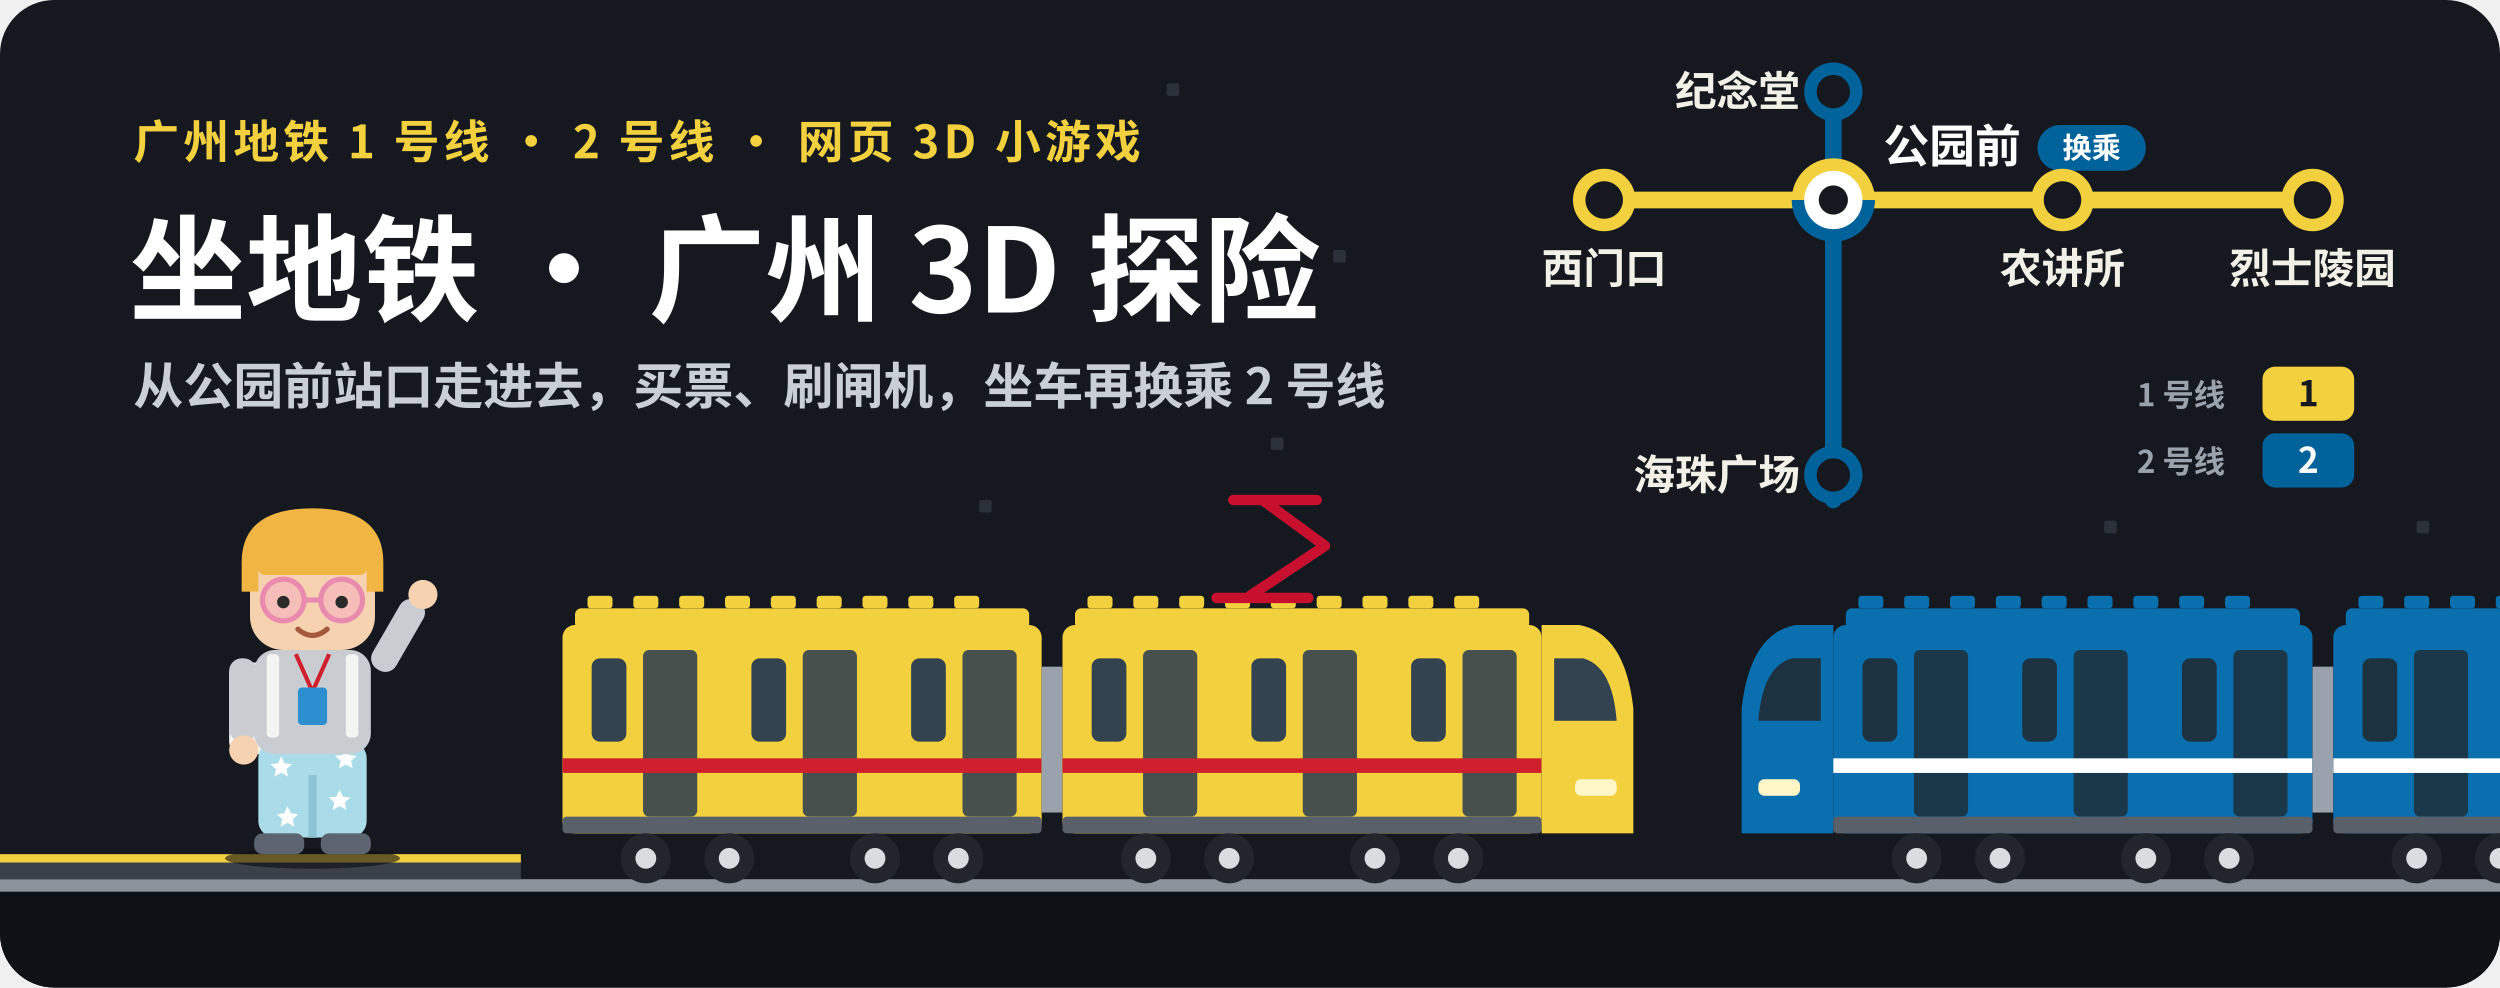
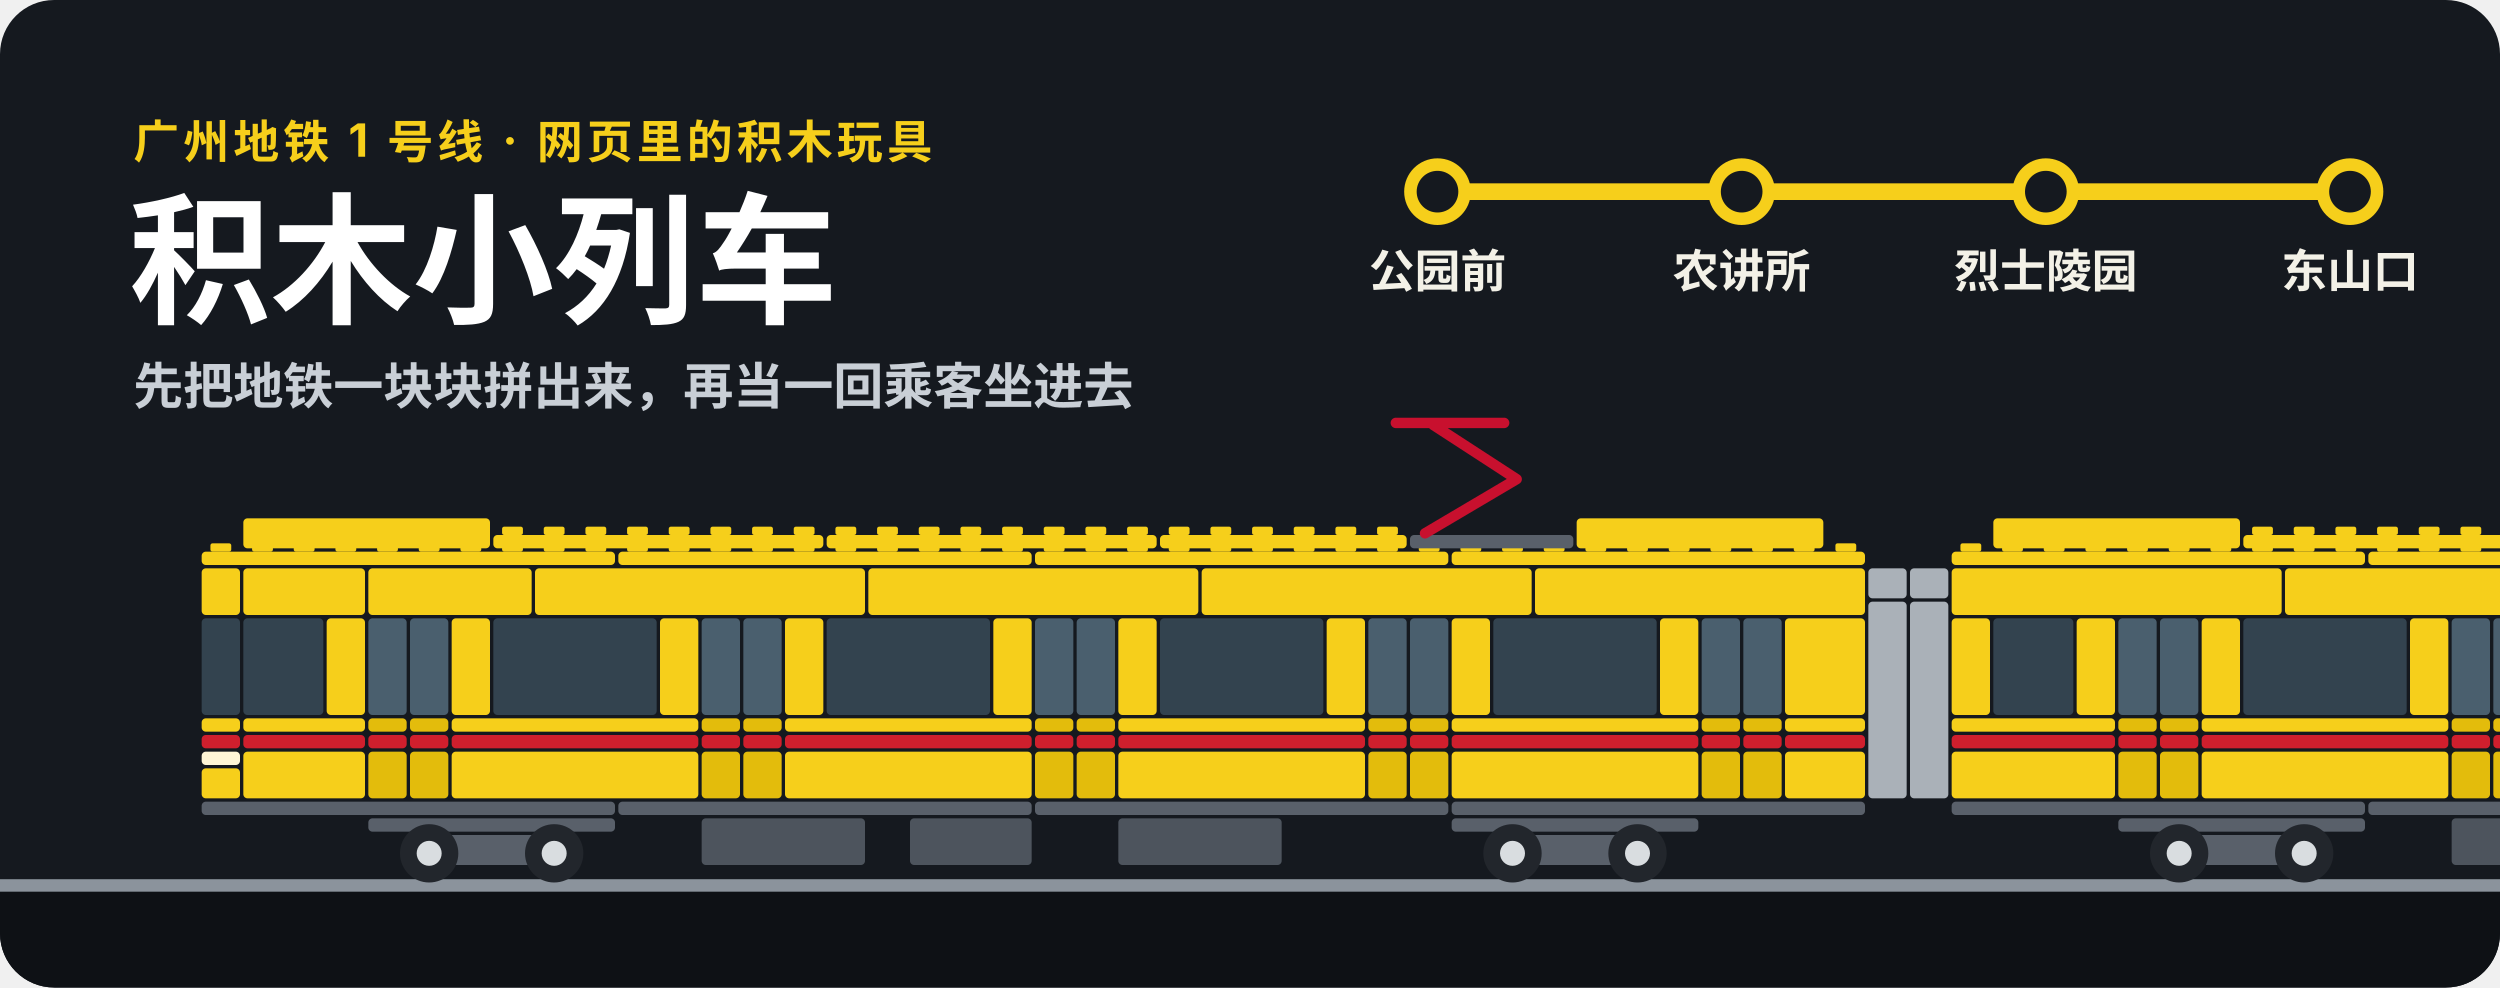
- <svg xmlns="http://www.w3.org/2000/svg" width="1200" height="474" viewBox="0 0 1200 474" role="img" aria-labelledby="title desc" font-family="-apple-system, BlinkMacSystemFont, 'Segoe UI', 'PingFang SC', 'Microsoft YaHei', 'Noto Sans CJK SC', 'Noto Serif CJK SC', sans-serif">
+ <svg xmlns="http://www.w3.org/2000/svg" width="1200" height="474" viewBox="0 0 1200 474" role="img" aria-labelledby="title desc" font-family="-apple-system, BlinkMacSystemFont, 'Segoe UI', 'PingFang SC', 'Microsoft YaHei', sans-serif">
  <defs>
    <clipPath id="frame">
      <rect width="1200" height="474" rx="26" />
    </clipPath>
  </defs>
  <g clip-path="url(#frame)">
    <rect width="1200" height="474" fill="#15191f" />
-     <rect x="560" y="40" width="6" height="6" rx="1" fill="#2a313b" />
-     <rect x="610" y="210" width="6" height="6" rx="1" fill="#2a313b" />
-     <rect x="1160" y="250" width="6" height="6" rx="1" fill="#2a313b" />
-     <rect x="640" y="120" width="6" height="6" rx="1" fill="#2a313b" />
-     <rect x="470" y="240" width="6" height="6" rx="1" fill="#2a313b" />
-     <rect x="1010" y="250" width="6" height="6" rx="1" fill="#2a313b" />
    <rect y="428" width="1200" height="46" fill="#0e1115" />
    <rect y="422" width="1200" height="6" fill="#8b939c" />
-     <rect x="0" y="410" width="250" height="12" fill="#3a414b" />
-     <rect x="0" y="410" width="250" height="4" fill="#F3D03E" />
-     <text x="64" y="76" font-size="22" font-weight="700" fill="#F3D03E" letter-spacing="2">广州地铁 1 号线 · 2 号线 · 网页 3D 小游戏</text>
-     <text x="62" y="150" font-size="56" font-weight="900" fill="#ffffff">坐地铁 · 广州 3D 探险</text>
-     <text x="64" y="194" font-size="24" font-weight="600" fill="#c9cfd6">从公园前站口走进去，买票、刷闸机，坐车再换乘 2 号线</text>
-     <path d="M770 96 H1110" stroke="#F3D03E" stroke-width="8" stroke-linecap="round" />
-     <path d="M880 40 V240" stroke="#00629B" stroke-width="8" stroke-linecap="round" />
-     <circle cx="770" cy="96" r="12" fill="#15191f" stroke="#F3D03E" stroke-width="6" />
-     <text x="770" y="136" text-anchor="middle" font-size="20" font-weight="700" fill="#f3f1e7">西门口</text>
-     <circle cx="880" cy="96" r="17" fill="#fff" />
-     <path d="M863 96 a17 17 0 0 1 34 0" fill="none" stroke="#F3D03E" stroke-width="6" />
-     <path d="M897 96 a17 17 0 0 1 -34 0" fill="none" stroke="#00629B" stroke-width="6" />
-     <circle cx="880" cy="96" r="7" fill="#15191f" />
-     <text x="904" y="78" font-size="22" font-weight="800" fill="#ffffff">公园前</text>
-     <rect x="978" y="60" width="52" height="22" rx="11" fill="#00629B" />
-     <text x="1004" y="76" text-anchor="middle" font-size="14" font-weight="700" fill="#fff">换乘</text>
-     <circle cx="990" cy="96" r="12" fill="#15191f" stroke="#F3D03E" stroke-width="6" />
-     <text x="990" y="136" text-anchor="middle" font-size="20" font-weight="700" fill="#f3f1e7">农讲所</text>
-     <circle cx="1110" cy="96" r="12" fill="#15191f" stroke="#F3D03E" stroke-width="6" />
-     <text x="1110" y="136" text-anchor="middle" font-size="20" font-weight="700" fill="#f3f1e7">烈士陵园</text>
-     <circle cx="880" cy="44" r="11" fill="#15191f" stroke="#00629B" stroke-width="6" />
-     <text x="864" y="51" text-anchor="end" font-size="20" font-weight="700" fill="#f3f1e7">纪念堂</text>
-     <circle cx="880" cy="228" r="11" fill="#15191f" stroke="#00629B" stroke-width="6" />
-     <text x="864" y="235" text-anchor="end" font-size="20" font-weight="700" fill="#f3f1e7">海珠广场</text>
-     <rect x="1086" y="176" width="44" height="26" rx="6" fill="#F3D03E" />
-     <text x="1108" y="195" text-anchor="middle" font-size="17" font-weight="900" fill="#15191f">1</text>
-     <rect x="1086" y="208" width="44" height="26" rx="6" fill="#00629B" />
-     <text x="1108" y="227" text-anchor="middle" font-size="17" font-weight="900" fill="#fff">2</text>
-     <text x="1068" y="195" text-anchor="end" font-size="15" font-weight="600" fill="#9aa3ad">1 号线</text>
-     <text x="1068" y="227" text-anchor="end" font-size="15" font-weight="600" fill="#9aa3ad">2 号线</text>
-     <rect x="276" y="292" width="218" height="10" rx="3" fill="#F3D03E" />
-     <rect x="282" y="286" width="12" height="6" rx="1.5" fill="#F3D03E" />
-     <rect x="304" y="286" width="12" height="6" rx="1.5" fill="#F3D03E" />
-     <rect x="326" y="286" width="12" height="6" rx="1.5" fill="#F3D03E" />
-     <rect x="348" y="286" width="12" height="6" rx="1.5" fill="#F3D03E" />
-     <rect x="370" y="286" width="12" height="6" rx="1.5" fill="#F3D03E" />
-     <rect x="392" y="286" width="12" height="6" rx="1.5" fill="#F3D03E" />
-     <rect x="414" y="286" width="12" height="6" rx="1.5" fill="#F3D03E" />
-     <rect x="436" y="286" width="12" height="6" rx="1.5" fill="#F3D03E" />
-     <rect x="458" y="286" width="12" height="6" rx="1.5" fill="#F3D03E" />
-     <rect x="270" y="300" width="230" height="100" rx="6" fill="#F3D03E" />
-     <rect x="284.0" y="316" width="16.667" height="40" rx="4" fill="#33434f" />
-     <rect x="308.667" y="312" width="26" height="80" rx="3" fill="#33434f" opacity="0.9" />
-     <rect x="360.667" y="316" width="16.667" height="40" rx="4" fill="#33434f" />
-     <rect x="385.333" y="312" width="26" height="80" rx="3" fill="#33434f" opacity="0.9" />
-     <rect x="437.333" y="316" width="16.667" height="40" rx="4" fill="#33434f" />
-     <rect x="462" y="312" width="26" height="80" rx="3" fill="#33434f" opacity="0.9" />
-     <rect x="270" y="364" width="230" height="7" fill="#D01F2D" />
-     <rect x="270" y="392" width="230" height="8" rx="2" fill="#59606a" />
-     <circle cx="310" cy="412" r="12" fill="#22262c" />
-     <circle cx="310" cy="412" r="5" fill="#d9dde0" />
-     <circle cx="350" cy="412" r="12" fill="#22262c" />
-     <circle cx="350" cy="412" r="5" fill="#d9dde0" />
-     <circle cx="420" cy="412" r="12" fill="#22262c" />
-     <circle cx="420" cy="412" r="5" fill="#d9dde0" />
-     <circle cx="460" cy="412" r="12" fill="#22262c" />
-     <circle cx="460" cy="412" r="5" fill="#d9dde0" />
-     <rect x="500" y="320" width="10" height="70" fill="#9aa3ad" />
-     <rect x="516" y="292" width="218" height="10" rx="3" fill="#F3D03E" />
-     <rect x="522" y="286" width="12" height="6" rx="1.5" fill="#F3D03E" />
-     <rect x="544" y="286" width="12" height="6" rx="1.5" fill="#F3D03E" />
-     <rect x="566" y="286" width="12" height="6" rx="1.5" fill="#F3D03E" />
-     <rect x="588" y="286" width="12" height="6" rx="1.5" fill="#F3D03E" />
-     <rect x="610" y="286" width="12" height="6" rx="1.5" fill="#F3D03E" />
-     <rect x="632" y="286" width="12" height="6" rx="1.5" fill="#F3D03E" />
-     <rect x="654" y="286" width="12" height="6" rx="1.5" fill="#F3D03E" />
-     <rect x="676" y="286" width="12" height="6" rx="1.5" fill="#F3D03E" />
-     <rect x="698" y="286" width="12" height="6" rx="1.5" fill="#F3D03E" />
-     <rect x="510" y="300" width="230" height="100" rx="6" fill="#F3D03E" />
-     <rect x="524.0" y="316" width="16.667" height="40" rx="4" fill="#33434f" />
-     <rect x="548.667" y="312" width="26" height="80" rx="3" fill="#33434f" opacity="0.9" />
-     <rect x="600.667" y="316" width="16.667" height="40" rx="4" fill="#33434f" />
-     <rect x="625.333" y="312" width="26" height="80" rx="3" fill="#33434f" opacity="0.9" />
-     <rect x="677.333" y="316" width="16.667" height="40" rx="4" fill="#33434f" />
-     <rect x="702.0" y="312" width="26" height="80" rx="3" fill="#33434f" opacity="0.9" />
-     <rect x="510" y="364" width="230" height="7" fill="#D01F2D" />
-     <rect x="510" y="392" width="230" height="8" rx="2" fill="#59606a" />
-     <circle cx="550" cy="412" r="12" fill="#22262c" />
-     <circle cx="550" cy="412" r="5" fill="#d9dde0" />
-     <circle cx="590" cy="412" r="12" fill="#22262c" />
-     <circle cx="590" cy="412" r="5" fill="#d9dde0" />
-     <circle cx="660" cy="412" r="12" fill="#22262c" />
-     <circle cx="660" cy="412" r="5" fill="#d9dde0" />
-     <circle cx="700" cy="412" r="12" fill="#22262c" />
-     <circle cx="700" cy="412" r="5" fill="#d9dde0" />
-     <path d="M740 300 h18 q22 4 26 40 v60 h-44 z" fill="#F3D03E" />
-     <path d="M746 316 h14 q14 4 16 30 h-30 z" fill="#33434f" />
-     <rect x="756" y="374" width="20" height="8" rx="3" fill="#fff6c8" />
-     <path d="M600 286 l36 -24 l-30 -22 M592 240 h40 M584 287 h44" stroke="#C8102E" stroke-width="5" fill="none" stroke-linecap="round" stroke-linejoin="round" />
-     <path d="M880 300 h-18 q-22 4 -26 40 v60 h44 z" fill="#0A6FAF" />
-     <path d="M874 316 h-14 q-14 4 -16 30 h30 z" fill="#1d3240" />
-     <rect x="844" y="374" width="20" height="8" rx="3" fill="#fff6c8" />
-     <rect x="886" y="292" width="218" height="10" rx="3" fill="#0A6FAF" />
-     <rect x="892" y="286" width="12" height="6" rx="1.5" fill="#0A6FAF" />
-     <rect x="914" y="286" width="12" height="6" rx="1.5" fill="#0A6FAF" />
-     <rect x="936" y="286" width="12" height="6" rx="1.5" fill="#0A6FAF" />
-     <rect x="958" y="286" width="12" height="6" rx="1.5" fill="#0A6FAF" />
-     <rect x="980" y="286" width="12" height="6" rx="1.5" fill="#0A6FAF" />
-     <rect x="1002" y="286" width="12" height="6" rx="1.5" fill="#0A6FAF" />
-     <rect x="1024" y="286" width="12" height="6" rx="1.5" fill="#0A6FAF" />
-     <rect x="1046" y="286" width="12" height="6" rx="1.5" fill="#0A6FAF" />
-     <rect x="1068" y="286" width="12" height="6" rx="1.5" fill="#0A6FAF" />
-     <rect x="880" y="300" width="230" height="100" rx="6" fill="#0A6FAF" />
-     <rect x="894.0" y="316" width="16.667" height="40" rx="4" fill="#1d3240" />
-     <rect x="918.667" y="312" width="26" height="80" rx="3" fill="#1d3240" opacity="0.9" />
-     <rect x="970.667" y="316" width="16.667" height="40" rx="4" fill="#1d3240" />
-     <rect x="995.333" y="312" width="26" height="80" rx="3" fill="#1d3240" opacity="0.9" />
-     <rect x="1047.333" y="316" width="16.667" height="40" rx="4" fill="#1d3240" />
-     <rect x="1072.0" y="312" width="26" height="80" rx="3" fill="#1d3240" opacity="0.9" />
-     <rect x="880" y="364" width="230" height="7" fill="#ffffff" />
-     <rect x="880" y="392" width="230" height="8" rx="2" fill="#59606a" />
-     <circle cx="920" cy="412" r="12" fill="#22262c" />
-     <circle cx="920" cy="412" r="5" fill="#d9dde0" />
-     <circle cx="960" cy="412" r="12" fill="#22262c" />
-     <circle cx="960" cy="412" r="5" fill="#d9dde0" />
-     <circle cx="1030" cy="412" r="12" fill="#22262c" />
-     <circle cx="1030" cy="412" r="5" fill="#d9dde0" />
-     <circle cx="1070" cy="412" r="12" fill="#22262c" />
-     <circle cx="1070" cy="412" r="5" fill="#d9dde0" />
-     <rect x="1110" y="320" width="10" height="70" fill="#9aa3ad" />
-     <rect x="1126" y="292" width="218" height="10" rx="3" fill="#0A6FAF" />
-     <rect x="1132" y="286" width="12" height="6" rx="1.5" fill="#0A6FAF" />
-     <rect x="1154" y="286" width="12" height="6" rx="1.5" fill="#0A6FAF" />
-     <rect x="1176" y="286" width="12" height="6" rx="1.5" fill="#0A6FAF" />
-     <rect x="1198" y="286" width="12" height="6" rx="1.5" fill="#0A6FAF" />
-     <rect x="1220" y="286" width="12" height="6" rx="1.5" fill="#0A6FAF" />
-     <rect x="1242" y="286" width="12" height="6" rx="1.5" fill="#0A6FAF" />
-     <rect x="1264" y="286" width="12" height="6" rx="1.5" fill="#0A6FAF" />
-     <rect x="1286" y="286" width="12" height="6" rx="1.5" fill="#0A6FAF" />
-     <rect x="1308" y="286" width="12" height="6" rx="1.5" fill="#0A6FAF" />
-     <rect x="1120" y="300" width="230" height="100" rx="6" fill="#0A6FAF" />
-     <rect x="1134.0" y="316" width="16.667" height="40" rx="4" fill="#1d3240" />
-     <rect x="1158.667" y="312" width="26" height="80" rx="3" fill="#1d3240" opacity="0.9" />
-     <rect x="1210.667" y="316" width="16.667" height="40" rx="4" fill="#1d3240" />
-     <rect x="1235.333" y="312" width="26" height="80" rx="3" fill="#1d3240" opacity="0.9" />
-     <rect x="1287.333" y="316" width="16.667" height="40" rx="4" fill="#1d3240" />
-     <rect x="1312.0" y="312" width="26" height="80" rx="3" fill="#1d3240" opacity="0.9" />
-     <rect x="1120" y="364" width="230" height="7" fill="#ffffff" />
-     <rect x="1120" y="392" width="230" height="8" rx="2" fill="#59606a" />
-     <circle cx="1160" cy="412" r="12" fill="#22262c" />
-     <circle cx="1160" cy="412" r="5" fill="#d9dde0" />
-     <circle cx="1200" cy="412" r="12" fill="#22262c" />
-     <circle cx="1200" cy="412" r="5" fill="#d9dde0" />
-     <circle cx="1270" cy="412" r="12" fill="#22262c" />
-     <circle cx="1270" cy="412" r="5" fill="#d9dde0" />
-     <circle cx="1310" cy="412" r="12" fill="#22262c" />
-     <circle cx="1310" cy="412" r="5" fill="#d9dde0" />
-     <ellipse cx="150" cy="412" rx="42" ry="5" fill="#0b0d10" opacity="0.6" />
-     <rect x="110" y="318" width="22" height="44" rx="6" fill="#f4f4f2" />
-     <rect x="124" y="356" width="52" height="46" rx="8" fill="#A9DCE8" />
-     <rect x="148" y="372" width="4" height="30" fill="#8cc6d6" />
-     <path d="M135 363 l1.6 3.4 3.6 .4 -2.7 2.4 .8 3.6 -3.3 -1.9 -3.3 1.9 .8 -3.6 -2.7 -2.4 3.6 -.4z" fill="#fff" />
-     <path d="M163 379 l1.6 3.4 3.6 .4 -2.7 2.4 .8 3.6 -3.3 -1.9 -3.3 1.9 .8 -3.6 -2.7 -2.4 3.6 -.4z" fill="#fff" />
-     <path d="M138 387 l1.6 3.4 3.6 .4 -2.7 2.4 .8 3.6 -3.3 -1.9 -3.3 1.9 .8 -3.6 -2.7 -2.4 3.6 -.4z" fill="#fff" />
-     <path d="M166 359 l1.6 3.4 3.6 .4 -2.7 2.4 .8 3.6 -3.3 -1.9 -3.3 1.9 .8 -3.6 -2.7 -2.4 3.6 -.4z" fill="#fff" />
-     <rect x="122" y="400" width="24" height="10" rx="4" fill="#5b6470" />
-     <rect x="154" y="400" width="24" height="10" rx="4" fill="#5b6470" />
-     <rect x="122" y="312" width="56" height="50" rx="10" fill="#C9CDD2" />
-     <rect x="128" y="314" width="6" height="40" rx="2" fill="#f4f4f2" />
-     <rect x="166" y="314" width="6" height="40" rx="2" fill="#f4f4f2" />
-     <path d="M142 314 L150 332 L158 314" stroke="#D01F2D" stroke-width="2" fill="none" />
-     <rect x="143" y="330" width="14" height="18" rx="2" fill="#2E8FD0" />
-     <rect x="110" y="316" width="13" height="40" rx="6" fill="#C9CDD2" />
-     <circle cx="117" cy="360" r="7" fill="#F6D2B0" />
-     <g transform="rotate(-150 183 320)">
-       <rect x="177" y="318" width="13" height="38" rx="6" fill="#C9CDD2" />
-       <circle cx="183" cy="360" r="7" fill="#F6D2B0" />
+     <g id="title-block">
+       <text x="64" y="76" font-size="22" font-weight="700" fill="#F6CF1B" letter-spacing="2">广州地铁 1 号线 · 网页里的积木玩具</text>
+       <text x="62" y="150" font-size="68" font-weight="900" fill="#ffffff">积木小列车</text>
+       <text x="64" y="194" font-size="24" font-weight="600" fill="#c9cfd6">先把地铁一块块拼出来，再当一回乘客坐进去</text>
    </g>
-     <rect x="120" y="250" width="60" height="62" rx="16" fill="#F6D2B0" />
-     <path d="M116 284 v-14 q0 -26 34 -26 q34 0 34 26 v14 h-8 v-10 h-52 v10 z" fill="#F1B544" />
-     <rect x="124" y="266" width="52" height="10" rx="3" fill="#F1B544" />
-     <circle cx="136" cy="288" r="10" fill="#F7A8C4" fill-opacity="0.45" stroke="#E98AAE" stroke-width="2.5" />
-     <circle cx="136" cy="289" r="3" fill="#2a2a2a" />
-     <circle cx="164" cy="288" r="10" fill="#F7A8C4" fill-opacity="0.45" stroke="#E98AAE" stroke-width="2.5" />
-     <circle cx="164" cy="289" r="3" fill="#2a2a2a" />
-     <path d="M146 288 h8" stroke="#E98AAE" stroke-width="2.5" />
-     <path d="M143 302 q7 6 14 0" stroke="#a5583a" stroke-width="2.5" fill="none" stroke-linecap="round" />
+     <g id="line-map">
+       <path d="M690 92 H1128" stroke="#F6CF1B" stroke-width="8" stroke-linecap="round" />
+       <circle cx="690" cy="92" r="13" fill="#15191f" stroke="#F6CF1B" stroke-width="6" />
+       <text x="690" y="138" text-anchor="middle" font-size="22" font-weight="700" fill="#f3f1e7">公园前</text>
+       <circle cx="836" cy="92" r="13" fill="#15191f" stroke="#F6CF1B" stroke-width="6" />
+       <text x="836" y="138" text-anchor="middle" font-size="22" font-weight="700" fill="#f3f1e7">农讲所</text>
+       <circle cx="982" cy="92" r="13" fill="#15191f" stroke="#F6CF1B" stroke-width="6" />
+       <text x="982" y="138" text-anchor="middle" font-size="22" font-weight="700" fill="#f3f1e7">烈士陵园</text>
+       <circle cx="1128" cy="92" r="13" fill="#15191f" stroke="#F6CF1B" stroke-width="6" />
+       <text x="1128" y="138" text-anchor="middle" font-size="22" font-weight="700" fill="#f3f1e7">东山口</text>
+     </g>
+     <g id="brick-train" transform="translate(0 54)">
+       <rect x="176.8" y="338.8" width="118.4" height="6.4" rx="2" fill="#59606a" />
+       <rect x="196.8" y="346.8" width="78.4" height="14.4" rx="2" fill="#59606a" />
+       <circle cx="206.0" cy="355.6" r="14" fill="#22262c" />
+       <circle cx="206.0" cy="355.6" r="6" fill="#d9dde0" />
+       <circle cx="266.0" cy="355.6" r="14" fill="#22262c" />
+       <circle cx="266.0" cy="355.6" r="6" fill="#d9dde0" />
+       <rect x="696.8" y="338.8" width="118.4" height="6.4" rx="2" fill="#59606a" />
+       <rect x="716.8" y="346.8" width="78.4" height="14.4" rx="2" fill="#59606a" />
+       <circle cx="726.0" cy="355.6" r="14" fill="#22262c" />
+       <circle cx="726.0" cy="355.6" r="6" fill="#d9dde0" />
+       <circle cx="786.0" cy="355.6" r="14" fill="#22262c" />
+       <circle cx="786.0" cy="355.6" r="6" fill="#d9dde0" />
+       <rect x="96.8" y="330.8" width="198.4" height="6.4" rx="2" fill="#59606a" />
+       <rect x="296.8" y="330.8" width="198.4" height="6.4" rx="2" fill="#59606a" />
+       <rect x="496.8" y="330.8" width="198.4" height="6.4" rx="2" fill="#59606a" />
+       <rect x="696.8" y="330.8" width="198.4" height="6.4" rx="2" fill="#59606a" />
+       <rect x="336.8" y="338.8" width="78.4" height="22.4" rx="2" fill="#4d545d" />
+       <rect x="436.8" y="338.8" width="58.4" height="22.4" rx="2" fill="#4d545d" />
+       <rect x="536.8" y="338.8" width="78.4" height="22.4" rx="2" fill="#4d545d" />
+       <rect x="116.8" y="306.8" width="58.4" height="22.4" rx="2" fill="#F6CF1B" />
+       <rect x="116.8" y="298.8" width="58.4" height="6.4" rx="2" fill="#D01F2D" />
+       <rect x="116.8" y="290.8" width="58.4" height="6.4" rx="2" fill="#F6CF1B" />
+       <rect x="116.8" y="242.8" width="38.4" height="46.4" rx="2" fill="#33434f" />
+       <rect x="156.8" y="242.8" width="18.4" height="46.4" rx="2" fill="#F6CF1B" />
+       <rect x="216.8" y="306.8" width="118.4" height="22.4" rx="2" fill="#F6CF1B" />
+       <rect x="216.8" y="298.8" width="118.4" height="6.4" rx="2" fill="#D01F2D" />
+       <rect x="216.8" y="290.8" width="118.4" height="6.4" rx="2" fill="#F6CF1B" />
+       <rect x="216.8" y="242.8" width="18.4" height="46.4" rx="2" fill="#F6CF1B" />
+       <rect x="236.8" y="242.8" width="78.4" height="46.4" rx="2" fill="#33434f" />
+       <rect x="316.8" y="242.8" width="18.4" height="46.4" rx="2" fill="#F6CF1B" />
+       <rect x="376.8" y="306.8" width="118.4" height="22.4" rx="2" fill="#F6CF1B" />
+       <rect x="376.8" y="298.8" width="118.4" height="6.4" rx="2" fill="#D01F2D" />
+       <rect x="376.8" y="290.8" width="118.4" height="6.4" rx="2" fill="#F6CF1B" />
+       <rect x="376.8" y="242.8" width="18.4" height="46.4" rx="2" fill="#F6CF1B" />
+       <rect x="396.8" y="242.8" width="78.4" height="46.4" rx="2" fill="#33434f" />
+       <rect x="476.8" y="242.8" width="18.4" height="46.4" rx="2" fill="#F6CF1B" />
+       <rect x="536.8" y="306.8" width="118.4" height="22.4" rx="2" fill="#F6CF1B" />
+       <rect x="536.8" y="298.8" width="118.4" height="6.4" rx="2" fill="#D01F2D" />
+       <rect x="536.8" y="290.8" width="118.4" height="6.4" rx="2" fill="#F6CF1B" />
+       <rect x="536.8" y="242.8" width="18.4" height="46.4" rx="2" fill="#F6CF1B" />
+       <rect x="556.8" y="242.8" width="78.4" height="46.4" rx="2" fill="#33434f" />
+       <rect x="636.8" y="242.8" width="18.4" height="46.4" rx="2" fill="#F6CF1B" />
+       <rect x="696.8" y="306.8" width="118.4" height="22.4" rx="2" fill="#F6CF1B" />
+       <rect x="696.8" y="298.8" width="118.4" height="6.4" rx="2" fill="#D01F2D" />
+       <rect x="696.8" y="290.8" width="118.4" height="6.4" rx="2" fill="#F6CF1B" />
+       <rect x="696.8" y="242.8" width="18.4" height="46.4" rx="2" fill="#F6CF1B" />
+       <rect x="716.8" y="242.8" width="78.4" height="46.4" rx="2" fill="#33434f" />
+       <rect x="796.8" y="242.8" width="18.4" height="46.4" rx="2" fill="#F6CF1B" />
+       <rect x="856.8" y="306.8" width="38.4" height="22.4" rx="2" fill="#F6CF1B" />
+       <rect x="856.8" y="298.8" width="38.4" height="6.4" rx="2" fill="#D01F2D" />
+       <rect x="856.8" y="290.8" width="38.4" height="6.4" rx="2" fill="#F6CF1B" />
+       <rect x="856.8" y="242.8" width="38.4" height="46.4" rx="2" fill="#F6CF1B" />
+       <rect x="176.8" y="306.8" width="18.4" height="22.4" rx="2" fill="#E3BC0C" />
+       <rect x="176.8" y="298.8" width="18.4" height="6.4" rx="2" fill="#D01F2D" />
+       <rect x="176.8" y="290.8" width="18.4" height="6.4" rx="2" fill="#E3BC0C" />
+       <rect x="176.8" y="242.8" width="18.4" height="46.4" rx="2" fill="#4a5f6e" />
+       <rect x="196.8" y="306.8" width="18.4" height="22.4" rx="2" fill="#E3BC0C" />
+       <rect x="196.8" y="298.8" width="18.4" height="6.4" rx="2" fill="#D01F2D" />
+       <rect x="196.8" y="290.8" width="18.4" height="6.4" rx="2" fill="#E3BC0C" />
+       <rect x="196.8" y="242.8" width="18.4" height="46.4" rx="2" fill="#4a5f6e" />
+       <rect x="336.8" y="306.8" width="18.4" height="22.4" rx="2" fill="#E3BC0C" />
+       <rect x="336.8" y="298.8" width="18.4" height="6.4" rx="2" fill="#D01F2D" />
+       <rect x="336.8" y="290.8" width="18.4" height="6.4" rx="2" fill="#E3BC0C" />
+       <rect x="336.8" y="242.8" width="18.4" height="46.4" rx="2" fill="#4a5f6e" />
+       <rect x="356.8" y="306.8" width="18.4" height="22.4" rx="2" fill="#E3BC0C" />
+       <rect x="356.8" y="298.8" width="18.4" height="6.4" rx="2" fill="#D01F2D" />
+       <rect x="356.8" y="290.8" width="18.4" height="6.4" rx="2" fill="#E3BC0C" />
+       <rect x="356.8" y="242.8" width="18.4" height="46.4" rx="2" fill="#4a5f6e" />
+       <rect x="496.8" y="306.8" width="18.4" height="22.4" rx="2" fill="#E3BC0C" />
+       <rect x="496.8" y="298.8" width="18.4" height="6.4" rx="2" fill="#D01F2D" />
+       <rect x="496.8" y="290.8" width="18.4" height="6.4" rx="2" fill="#E3BC0C" />
+       <rect x="496.8" y="242.8" width="18.4" height="46.4" rx="2" fill="#4a5f6e" />
+       <rect x="516.8" y="306.8" width="18.4" height="22.4" rx="2" fill="#E3BC0C" />
+       <rect x="516.8" y="298.8" width="18.4" height="6.4" rx="2" fill="#D01F2D" />
+       <rect x="516.8" y="290.8" width="18.4" height="6.4" rx="2" fill="#E3BC0C" />
+       <rect x="516.8" y="242.8" width="18.4" height="46.4" rx="2" fill="#4a5f6e" />
+       <rect x="656.8" y="306.8" width="18.4" height="22.4" rx="2" fill="#E3BC0C" />
+       <rect x="656.8" y="298.8" width="18.4" height="6.4" rx="2" fill="#D01F2D" />
+       <rect x="656.8" y="290.8" width="18.4" height="6.4" rx="2" fill="#E3BC0C" />
+       <rect x="656.8" y="242.8" width="18.4" height="46.4" rx="2" fill="#4a5f6e" />
+       <rect x="676.8" y="306.8" width="18.4" height="22.4" rx="2" fill="#E3BC0C" />
+       <rect x="676.8" y="298.8" width="18.4" height="6.4" rx="2" fill="#D01F2D" />
+       <rect x="676.8" y="290.8" width="18.4" height="6.4" rx="2" fill="#E3BC0C" />
+       <rect x="676.8" y="242.8" width="18.4" height="46.4" rx="2" fill="#4a5f6e" />
+       <rect x="816.8" y="306.8" width="18.4" height="22.4" rx="2" fill="#E3BC0C" />
+       <rect x="816.8" y="298.8" width="18.4" height="6.4" rx="2" fill="#D01F2D" />
+       <rect x="816.8" y="290.8" width="18.4" height="6.4" rx="2" fill="#E3BC0C" />
+       <rect x="816.8" y="242.8" width="18.4" height="46.4" rx="2" fill="#4a5f6e" />
+       <rect x="836.8" y="306.8" width="18.4" height="22.4" rx="2" fill="#E3BC0C" />
+       <rect x="836.8" y="298.8" width="18.4" height="6.4" rx="2" fill="#D01F2D" />
+       <rect x="836.8" y="290.8" width="18.4" height="6.4" rx="2" fill="#E3BC0C" />
+       <rect x="836.8" y="242.8" width="18.4" height="46.4" rx="2" fill="#4a5f6e" />
+       <rect x="96.8" y="314.8" width="18.4" height="14.4" rx="2" fill="#F6CF1B" />
+       <rect x="96.8" y="306.8" width="18.4" height="6.4" rx="2" fill="#FFF6D6" />
+       <rect x="96.8" y="298.8" width="18.4" height="6.4" rx="2" fill="#D01F2D" />
+       <rect x="96.8" y="290.8" width="18.4" height="6.4" rx="2" fill="#F6CF1B" />
+       <rect x="96.8" y="242.8" width="18.4" height="46.4" rx="2" fill="#33434f" />
+       <rect x="96.8" y="218.8" width="18.4" height="22.4" rx="2" fill="#F6CF1B" />
+       <rect x="116.8" y="218.8" width="58.4" height="22.4" rx="2" fill="#F6CF1B" />
+       <rect x="176.8" y="218.8" width="78.4" height="22.4" rx="2" fill="#F6CF1B" />
+       <rect x="256.8" y="218.8" width="158.4" height="22.4" rx="2" fill="#F6CF1B" />
+       <rect x="416.8" y="218.8" width="158.4" height="22.4" rx="2" fill="#F6CF1B" />
+       <rect x="576.8" y="218.8" width="158.4" height="22.4" rx="2" fill="#F6CF1B" />
+       <rect x="736.8" y="218.8" width="158.4" height="22.4" rx="2" fill="#F6CF1B" />
+       <rect x="896.8" y="234.8" width="18.4" height="94.4" rx="2" fill="#aab1b8" />
+       <rect x="896.8" y="218.8" width="18.4" height="14.4" rx="2" fill="#aab1b8" />
+       <rect x="96.8" y="210.8" width="198.4" height="6.4" rx="2" fill="#F6CF1B" />
+       <rect x="101.0" y="206.8" width="10.0" height="4.0" rx="1" fill="#F6CF1B" />
+       <rect x="121.0" y="206.8" width="10.0" height="4.0" rx="1" fill="#F6CF1B" />
+       <rect x="141.0" y="206.8" width="10.0" height="4.0" rx="1" fill="#F6CF1B" />
+       <rect x="161.0" y="206.8" width="10.0" height="4.0" rx="1" fill="#F6CF1B" />
+       <rect x="181.0" y="206.8" width="10.0" height="4.0" rx="1" fill="#F6CF1B" />
+       <rect x="201.0" y="206.8" width="10.0" height="4.0" rx="1" fill="#F6CF1B" />
+       <rect x="221.0" y="206.8" width="10.0" height="4.0" rx="1" fill="#F6CF1B" />
+       <rect x="241.0" y="206.8" width="10.0" height="4.0" rx="1" fill="#F6CF1B" />
+       <rect x="261.0" y="206.8" width="10.0" height="4.0" rx="1" fill="#F6CF1B" />
+       <rect x="281.0" y="206.8" width="10.0" height="4.0" rx="1" fill="#F6CF1B" />
+       <rect x="296.8" y="210.8" width="198.4" height="6.4" rx="2" fill="#F6CF1B" />
+       <rect x="301.0" y="206.8" width="10.0" height="4.0" rx="1" fill="#F6CF1B" />
+       <rect x="321.0" y="206.8" width="10.0" height="4.0" rx="1" fill="#F6CF1B" />
+       <rect x="341.0" y="206.8" width="10.0" height="4.0" rx="1" fill="#F6CF1B" />
+       <rect x="361.0" y="206.8" width="10.0" height="4.0" rx="1" fill="#F6CF1B" />
+       <rect x="381.0" y="206.8" width="10.0" height="4.0" rx="1" fill="#F6CF1B" />
+       <rect x="401.0" y="206.8" width="10.0" height="4.0" rx="1" fill="#F6CF1B" />
+       <rect x="421.0" y="206.8" width="10.0" height="4.0" rx="1" fill="#F6CF1B" />
+       <rect x="441.0" y="206.8" width="10.0" height="4.0" rx="1" fill="#F6CF1B" />
+       <rect x="461.0" y="206.8" width="10.0" height="4.0" rx="1" fill="#F6CF1B" />
+       <rect x="481.0" y="206.8" width="10.0" height="4.0" rx="1" fill="#F6CF1B" />
+       <rect x="496.8" y="210.8" width="198.4" height="6.4" rx="2" fill="#F6CF1B" />
+       <rect x="501.0" y="206.8" width="10.0" height="4.0" rx="1" fill="#F6CF1B" />
+       <rect x="521.0" y="206.8" width="10.0" height="4.0" rx="1" fill="#F6CF1B" />
+       <rect x="541.0" y="206.8" width="10.0" height="4.0" rx="1" fill="#F6CF1B" />
+       <rect x="561.0" y="206.8" width="10.0" height="4.0" rx="1" fill="#F6CF1B" />
+       <rect x="581.0" y="206.8" width="10.0" height="4.0" rx="1" fill="#F6CF1B" />
+       <rect x="601.0" y="206.8" width="10.0" height="4.0" rx="1" fill="#F6CF1B" />
+       <rect x="621.0" y="206.8" width="10.0" height="4.0" rx="1" fill="#F6CF1B" />
+       <rect x="641.0" y="206.8" width="10.0" height="4.0" rx="1" fill="#F6CF1B" />
+       <rect x="661.0" y="206.8" width="10.0" height="4.0" rx="1" fill="#F6CF1B" />
+       <rect x="681.0" y="206.8" width="10.0" height="4.0" rx="1" fill="#F6CF1B" />
+       <rect x="696.8" y="210.8" width="198.4" height="6.4" rx="2" fill="#F6CF1B" />
+       <rect x="701.0" y="206.8" width="10.0" height="4.0" rx="1" fill="#F6CF1B" />
+       <rect x="721.0" y="206.8" width="10.0" height="4.0" rx="1" fill="#F6CF1B" />
+       <rect x="741.0" y="206.8" width="10.0" height="4.0" rx="1" fill="#F6CF1B" />
+       <rect x="761.0" y="206.8" width="10.0" height="4.0" rx="1" fill="#F6CF1B" />
+       <rect x="781.0" y="206.8" width="10.0" height="4.0" rx="1" fill="#F6CF1B" />
+       <rect x="801.0" y="206.8" width="10.0" height="4.0" rx="1" fill="#F6CF1B" />
+       <rect x="821.0" y="206.8" width="10.0" height="4.0" rx="1" fill="#F6CF1B" />
+       <rect x="841.0" y="206.8" width="10.0" height="4.0" rx="1" fill="#F6CF1B" />
+       <rect x="861.0" y="206.8" width="10.0" height="4.0" rx="1" fill="#F6CF1B" />
+       <rect x="881.0" y="206.8" width="10.0" height="4.0" rx="1" fill="#F6CF1B" />
+       <rect x="236.8" y="202.8" width="158.4" height="6.4" rx="2" fill="#F6CF1B" />
+       <rect x="241.0" y="198.8" width="10.0" height="4.0" rx="1" fill="#F6CF1B" />
+       <rect x="261.0" y="198.8" width="10.0" height="4.0" rx="1" fill="#F6CF1B" />
+       <rect x="281.0" y="198.8" width="10.0" height="4.0" rx="1" fill="#F6CF1B" />
+       <rect x="301.0" y="198.8" width="10.0" height="4.0" rx="1" fill="#F6CF1B" />
+       <rect x="321.0" y="198.8" width="10.0" height="4.0" rx="1" fill="#F6CF1B" />
+       <rect x="341.0" y="198.8" width="10.0" height="4.0" rx="1" fill="#F6CF1B" />
+       <rect x="361.0" y="198.8" width="10.0" height="4.0" rx="1" fill="#F6CF1B" />
+       <rect x="381.0" y="198.8" width="10.0" height="4.0" rx="1" fill="#F6CF1B" />
+       <rect x="396.8" y="202.8" width="158.4" height="6.4" rx="2" fill="#F6CF1B" />
+       <rect x="401.0" y="198.8" width="10.0" height="4.0" rx="1" fill="#F6CF1B" />
+       <rect x="421.0" y="198.8" width="10.0" height="4.0" rx="1" fill="#F6CF1B" />
+       <rect x="441.0" y="198.8" width="10.0" height="4.0" rx="1" fill="#F6CF1B" />
+       <rect x="461.0" y="198.8" width="10.0" height="4.0" rx="1" fill="#F6CF1B" />
+       <rect x="481.0" y="198.8" width="10.0" height="4.0" rx="1" fill="#F6CF1B" />
+       <rect x="501.0" y="198.8" width="10.0" height="4.0" rx="1" fill="#F6CF1B" />
+       <rect x="521.0" y="198.8" width="10.0" height="4.0" rx="1" fill="#F6CF1B" />
+       <rect x="541.0" y="198.8" width="10.0" height="4.0" rx="1" fill="#F6CF1B" />
+       <rect x="556.8" y="202.8" width="118.4" height="6.4" rx="2" fill="#F6CF1B" />
+       <rect x="561.0" y="198.8" width="10.0" height="4.0" rx="1" fill="#F6CF1B" />
+       <rect x="581.0" y="198.8" width="10.0" height="4.0" rx="1" fill="#F6CF1B" />
+       <rect x="601.0" y="198.8" width="10.0" height="4.0" rx="1" fill="#F6CF1B" />
+       <rect x="621.0" y="198.8" width="10.0" height="4.0" rx="1" fill="#F6CF1B" />
+       <rect x="641.0" y="198.8" width="10.0" height="4.0" rx="1" fill="#F6CF1B" />
+       <rect x="661.0" y="198.8" width="10.0" height="4.0" rx="1" fill="#F6CF1B" />
+       <rect x="676.8" y="202.8" width="78.4" height="6.4" rx="2" fill="#59606a" />
+       <rect x="116.8" y="194.8" width="118.4" height="14.4" rx="2" fill="#F6CF1B" />
+       <rect x="756.8" y="194.8" width="118.4" height="14.4" rx="2" fill="#F6CF1B" />
+       <path d="M684 202 l44 -26 l-40 -26 M670 149 h52" stroke="#C8102E" stroke-width="5" fill="none" stroke-linecap="round" stroke-linejoin="round" />
+       <rect x="1016.8" y="338.8" width="118.4" height="6.4" rx="2" fill="#59606a" />
+       <rect x="1036.8" y="346.8" width="78.4" height="14.4" rx="2" fill="#59606a" />
+       <circle cx="1046.0" cy="355.6" r="14" fill="#22262c" />
+       <circle cx="1046.0" cy="355.6" r="6" fill="#d9dde0" />
+       <circle cx="1106.0" cy="355.6" r="14" fill="#22262c" />
+       <circle cx="1106.0" cy="355.6" r="6" fill="#d9dde0" />
+       <rect x="1536.8" y="338.8" width="118.4" height="6.4" rx="2" fill="#59606a" />
+       <rect x="1556.8" y="346.8" width="78.4" height="14.4" rx="2" fill="#59606a" />
+       <circle cx="1566.0" cy="355.6" r="14" fill="#22262c" />
+       <circle cx="1566.0" cy="355.6" r="6" fill="#d9dde0" />
+       <circle cx="1626.0" cy="355.6" r="14" fill="#22262c" />
+       <circle cx="1626.0" cy="355.6" r="6" fill="#d9dde0" />
+       <rect x="936.8" y="330.8" width="198.4" height="6.4" rx="2" fill="#59606a" />
+       <rect x="1136.8" y="330.8" width="198.4" height="6.4" rx="2" fill="#59606a" />
+       <rect x="1336.8" y="330.8" width="198.4" height="6.4" rx="2" fill="#59606a" />
+       <rect x="1536.8" y="330.8" width="198.4" height="6.4" rx="2" fill="#59606a" />
+       <rect x="1176.8" y="338.8" width="78.4" height="22.4" rx="2" fill="#4d545d" />
+       <rect x="1276.8" y="338.8" width="58.4" height="22.4" rx="2" fill="#4d545d" />
+       <rect x="1376.8" y="338.8" width="78.4" height="22.4" rx="2" fill="#4d545d" />
+       <rect x="936.8" y="306.8" width="78.4" height="22.4" rx="2" fill="#F6CF1B" />
+       <rect x="936.8" y="298.8" width="78.4" height="6.4" rx="2" fill="#D01F2D" />
+       <rect x="936.8" y="290.8" width="78.4" height="6.4" rx="2" fill="#F6CF1B" />
+       <rect x="936.8" y="242.8" width="18.4" height="46.4" rx="2" fill="#F6CF1B" />
+       <rect x="956.8" y="242.8" width="38.4" height="46.4" rx="2" fill="#33434f" />
+       <rect x="996.8" y="242.8" width="18.4" height="46.4" rx="2" fill="#F6CF1B" />
+       <rect x="1056.8" y="306.8" width="118.4" height="22.4" rx="2" fill="#F6CF1B" />
+       <rect x="1056.8" y="298.8" width="118.4" height="6.4" rx="2" fill="#D01F2D" />
+       <rect x="1056.8" y="290.8" width="118.4" height="6.4" rx="2" fill="#F6CF1B" />
+       <rect x="1056.8" y="242.8" width="18.4" height="46.4" rx="2" fill="#F6CF1B" />
+       <rect x="1076.8" y="242.8" width="78.4" height="46.4" rx="2" fill="#33434f" />
+       <rect x="1156.8" y="242.8" width="18.4" height="46.4" rx="2" fill="#F6CF1B" />
+       <rect x="1216.8" y="306.8" width="118.4" height="22.4" rx="2" fill="#F6CF1B" />
+       <rect x="1216.8" y="298.8" width="118.4" height="6.4" rx="2" fill="#D01F2D" />
+       <rect x="1216.8" y="290.8" width="118.4" height="6.4" rx="2" fill="#F6CF1B" />
+       <rect x="1216.8" y="242.8" width="18.4" height="46.4" rx="2" fill="#F6CF1B" />
+       <rect x="1236.8" y="242.8" width="78.4" height="46.4" rx="2" fill="#33434f" />
+       <rect x="1316.8" y="242.8" width="18.4" height="46.4" rx="2" fill="#F6CF1B" />
+       <rect x="1376.8" y="306.8" width="118.4" height="22.4" rx="2" fill="#F6CF1B" />
+       <rect x="1376.8" y="298.8" width="118.4" height="6.4" rx="2" fill="#D01F2D" />
+       <rect x="1376.8" y="290.8" width="118.4" height="6.4" rx="2" fill="#F6CF1B" />
+       <rect x="1376.8" y="242.8" width="18.4" height="46.4" rx="2" fill="#F6CF1B" />
+       <rect x="1396.8" y="242.8" width="78.4" height="46.4" rx="2" fill="#33434f" />
+       <rect x="1476.8" y="242.8" width="18.4" height="46.4" rx="2" fill="#F6CF1B" />
+       <rect x="1536.8" y="306.8" width="118.4" height="22.4" rx="2" fill="#F6CF1B" />
+       <rect x="1536.8" y="298.8" width="118.4" height="6.4" rx="2" fill="#D01F2D" />
+       <rect x="1536.8" y="290.8" width="118.4" height="6.4" rx="2" fill="#F6CF1B" />
+       <rect x="1536.8" y="242.8" width="18.4" height="46.4" rx="2" fill="#F6CF1B" />
+       <rect x="1556.8" y="242.8" width="78.4" height="46.4" rx="2" fill="#33434f" />
+       <rect x="1636.8" y="242.8" width="18.4" height="46.4" rx="2" fill="#F6CF1B" />
+       <rect x="1696.8" y="306.8" width="38.4" height="22.4" rx="2" fill="#F6CF1B" />
+       <rect x="1696.8" y="298.8" width="38.4" height="6.4" rx="2" fill="#D01F2D" />
+       <rect x="1696.8" y="290.8" width="38.4" height="6.4" rx="2" fill="#F6CF1B" />
+       <rect x="1696.8" y="242.8" width="38.4" height="46.4" rx="2" fill="#F6CF1B" />
+       <rect x="1016.8" y="306.8" width="18.4" height="22.4" rx="2" fill="#E3BC0C" />
+       <rect x="1016.8" y="298.8" width="18.4" height="6.4" rx="2" fill="#D01F2D" />
+       <rect x="1016.8" y="290.8" width="18.4" height="6.4" rx="2" fill="#E3BC0C" />
+       <rect x="1016.8" y="242.8" width="18.4" height="46.4" rx="2" fill="#4a5f6e" />
+       <rect x="1036.8" y="306.8" width="18.4" height="22.4" rx="2" fill="#E3BC0C" />
+       <rect x="1036.8" y="298.8" width="18.4" height="6.4" rx="2" fill="#D01F2D" />
+       <rect x="1036.8" y="290.8" width="18.4" height="6.4" rx="2" fill="#E3BC0C" />
+       <rect x="1036.8" y="242.8" width="18.4" height="46.4" rx="2" fill="#4a5f6e" />
+       <rect x="1176.8" y="306.8" width="18.4" height="22.4" rx="2" fill="#E3BC0C" />
+       <rect x="1176.8" y="298.8" width="18.4" height="6.4" rx="2" fill="#D01F2D" />
+       <rect x="1176.8" y="290.8" width="18.4" height="6.4" rx="2" fill="#E3BC0C" />
+       <rect x="1176.8" y="242.8" width="18.4" height="46.4" rx="2" fill="#4a5f6e" />
+       <rect x="1196.8" y="306.8" width="18.4" height="22.4" rx="2" fill="#E3BC0C" />
+       <rect x="1196.8" y="298.8" width="18.4" height="6.4" rx="2" fill="#D01F2D" />
+       <rect x="1196.8" y="290.8" width="18.4" height="6.4" rx="2" fill="#E3BC0C" />
+       <rect x="1196.8" y="242.8" width="18.4" height="46.4" rx="2" fill="#4a5f6e" />
+       <rect x="1336.8" y="306.8" width="18.4" height="22.4" rx="2" fill="#E3BC0C" />
+       <rect x="1336.8" y="298.8" width="18.4" height="6.4" rx="2" fill="#D01F2D" />
+       <rect x="1336.8" y="290.8" width="18.4" height="6.4" rx="2" fill="#E3BC0C" />
+       <rect x="1336.8" y="242.8" width="18.4" height="46.4" rx="2" fill="#4a5f6e" />
+       <rect x="1356.8" y="306.8" width="18.4" height="22.4" rx="2" fill="#E3BC0C" />
+       <rect x="1356.8" y="298.8" width="18.4" height="6.4" rx="2" fill="#D01F2D" />
+       <rect x="1356.8" y="290.8" width="18.4" height="6.4" rx="2" fill="#E3BC0C" />
+       <rect x="1356.8" y="242.8" width="18.4" height="46.4" rx="2" fill="#4a5f6e" />
+       <rect x="1496.8" y="306.8" width="18.4" height="22.4" rx="2" fill="#E3BC0C" />
+       <rect x="1496.8" y="298.8" width="18.4" height="6.4" rx="2" fill="#D01F2D" />
+       <rect x="1496.8" y="290.8" width="18.4" height="6.4" rx="2" fill="#E3BC0C" />
+       <rect x="1496.8" y="242.8" width="18.4" height="46.4" rx="2" fill="#4a5f6e" />
+       <rect x="1516.8" y="306.8" width="18.4" height="22.4" rx="2" fill="#E3BC0C" />
+       <rect x="1516.8" y="298.8" width="18.4" height="6.4" rx="2" fill="#D01F2D" />
+       <rect x="1516.8" y="290.8" width="18.4" height="6.4" rx="2" fill="#E3BC0C" />
+       <rect x="1516.8" y="242.8" width="18.4" height="46.4" rx="2" fill="#4a5f6e" />
+       <rect x="1656.8" y="306.8" width="18.4" height="22.4" rx="2" fill="#E3BC0C" />
+       <rect x="1656.8" y="298.8" width="18.4" height="6.4" rx="2" fill="#D01F2D" />
+       <rect x="1656.8" y="290.8" width="18.4" height="6.4" rx="2" fill="#E3BC0C" />
+       <rect x="1656.8" y="242.8" width="18.4" height="46.4" rx="2" fill="#4a5f6e" />
+       <rect x="1676.8" y="306.8" width="18.4" height="22.4" rx="2" fill="#E3BC0C" />
+       <rect x="1676.8" y="298.8" width="18.4" height="6.4" rx="2" fill="#D01F2D" />
+       <rect x="1676.8" y="290.8" width="18.4" height="6.4" rx="2" fill="#E3BC0C" />
+       <rect x="1676.8" y="242.8" width="18.4" height="46.4" rx="2" fill="#4a5f6e" />
+       <rect x="936.8" y="218.8" width="158.4" height="22.4" rx="2" fill="#F6CF1B" />
+       <rect x="916.8" y="234.8" width="18.4" height="94.4" rx="2" fill="#aab1b8" />
+       <rect x="916.8" y="218.8" width="18.4" height="14.4" rx="2" fill="#aab1b8" />
+       <rect x="1096.8" y="218.8" width="158.4" height="22.4" rx="2" fill="#F6CF1B" />
+       <rect x="1256.8" y="218.8" width="158.4" height="22.4" rx="2" fill="#F6CF1B" />
+       <rect x="1416.8" y="218.8" width="158.4" height="22.4" rx="2" fill="#F6CF1B" />
+       <rect x="1576.8" y="218.8" width="158.4" height="22.4" rx="2" fill="#F6CF1B" />
+       <rect x="1736.8" y="234.8" width="18.4" height="94.4" rx="2" fill="#aab1b8" />
+       <rect x="1736.8" y="218.8" width="18.4" height="14.4" rx="2" fill="#aab1b8" />
+       <rect x="936.8" y="210.8" width="198.4" height="6.4" rx="2" fill="#F6CF1B" />
+       <rect x="941.0" y="206.8" width="10.0" height="4.0" rx="1" fill="#F6CF1B" />
+       <rect x="961.0" y="206.8" width="10.0" height="4.0" rx="1" fill="#F6CF1B" />
+       <rect x="981.0" y="206.8" width="10.0" height="4.0" rx="1" fill="#F6CF1B" />
+       <rect x="1001.0" y="206.8" width="10.0" height="4.0" rx="1" fill="#F6CF1B" />
+       <rect x="1021.0" y="206.8" width="10.0" height="4.0" rx="1" fill="#F6CF1B" />
+       <rect x="1041.0" y="206.8" width="10.0" height="4.0" rx="1" fill="#F6CF1B" />
+       <rect x="1061.0" y="206.8" width="10.0" height="4.0" rx="1" fill="#F6CF1B" />
+       <rect x="1081.0" y="206.8" width="10.0" height="4.0" rx="1" fill="#F6CF1B" />
+       <rect x="1101.0" y="206.8" width="10.0" height="4.0" rx="1" fill="#F6CF1B" />
+       <rect x="1121.0" y="206.8" width="10.0" height="4.0" rx="1" fill="#F6CF1B" />
+       <rect x="1136.8" y="210.8" width="198.4" height="6.4" rx="2" fill="#F6CF1B" />
+       <rect x="1141.0" y="206.8" width="10.0" height="4.0" rx="1" fill="#F6CF1B" />
+       <rect x="1161.0" y="206.8" width="10.0" height="4.0" rx="1" fill="#F6CF1B" />
+       <rect x="1181.0" y="206.8" width="10.0" height="4.0" rx="1" fill="#F6CF1B" />
+       <rect x="1201.0" y="206.8" width="10.0" height="4.0" rx="1" fill="#F6CF1B" />
+       <rect x="1221.0" y="206.8" width="10.0" height="4.0" rx="1" fill="#F6CF1B" />
+       <rect x="1241.0" y="206.8" width="10.0" height="4.0" rx="1" fill="#F6CF1B" />
+       <rect x="1261.0" y="206.8" width="10.0" height="4.0" rx="1" fill="#F6CF1B" />
+       <rect x="1281.0" y="206.8" width="10.0" height="4.0" rx="1" fill="#F6CF1B" />
+       <rect x="1301.0" y="206.8" width="10.0" height="4.0" rx="1" fill="#F6CF1B" />
+       <rect x="1321.0" y="206.8" width="10.0" height="4.0" rx="1" fill="#F6CF1B" />
+       <rect x="1336.8" y="210.8" width="198.4" height="6.4" rx="2" fill="#F6CF1B" />
+       <rect x="1341.0" y="206.8" width="10.0" height="4.0" rx="1" fill="#F6CF1B" />
+       <rect x="1361.0" y="206.8" width="10.0" height="4.0" rx="1" fill="#F6CF1B" />
+       <rect x="1381.0" y="206.8" width="10.0" height="4.0" rx="1" fill="#F6CF1B" />
+       <rect x="1401.0" y="206.8" width="10.0" height="4.0" rx="1" fill="#F6CF1B" />
+       <rect x="1421.0" y="206.8" width="10.0" height="4.0" rx="1" fill="#F6CF1B" />
+       <rect x="1441.0" y="206.8" width="10.0" height="4.0" rx="1" fill="#F6CF1B" />
+       <rect x="1461.0" y="206.8" width="10.0" height="4.0" rx="1" fill="#F6CF1B" />
+       <rect x="1481.0" y="206.8" width="10.0" height="4.0" rx="1" fill="#F6CF1B" />
+       <rect x="1501.0" y="206.8" width="10.0" height="4.0" rx="1" fill="#F6CF1B" />
+       <rect x="1521.0" y="206.8" width="10.0" height="4.0" rx="1" fill="#F6CF1B" />
+       <rect x="1536.8" y="210.8" width="198.4" height="6.4" rx="2" fill="#F6CF1B" />
+       <rect x="1541.0" y="206.8" width="10.0" height="4.0" rx="1" fill="#F6CF1B" />
+       <rect x="1561.0" y="206.8" width="10.0" height="4.0" rx="1" fill="#F6CF1B" />
+       <rect x="1581.0" y="206.8" width="10.0" height="4.0" rx="1" fill="#F6CF1B" />
+       <rect x="1601.0" y="206.8" width="10.0" height="4.0" rx="1" fill="#F6CF1B" />
+       <rect x="1621.0" y="206.8" width="10.0" height="4.0" rx="1" fill="#F6CF1B" />
+       <rect x="1641.0" y="206.8" width="10.0" height="4.0" rx="1" fill="#F6CF1B" />
+       <rect x="1661.0" y="206.8" width="10.0" height="4.0" rx="1" fill="#F6CF1B" />
+       <rect x="1681.0" y="206.8" width="10.0" height="4.0" rx="1" fill="#F6CF1B" />
+       <rect x="1701.0" y="206.8" width="10.0" height="4.0" rx="1" fill="#F6CF1B" />
+       <rect x="1721.0" y="206.8" width="10.0" height="4.0" rx="1" fill="#F6CF1B" />
+       <rect x="1076.8" y="202.8" width="158.4" height="6.4" rx="2" fill="#F6CF1B" />
+       <rect x="1081.0" y="198.8" width="10.0" height="4.0" rx="1" fill="#F6CF1B" />
+       <rect x="1101.0" y="198.8" width="10.0" height="4.0" rx="1" fill="#F6CF1B" />
+       <rect x="1121.0" y="198.8" width="10.0" height="4.0" rx="1" fill="#F6CF1B" />
+       <rect x="1141.0" y="198.8" width="10.0" height="4.0" rx="1" fill="#F6CF1B" />
+       <rect x="1161.0" y="198.8" width="10.0" height="4.0" rx="1" fill="#F6CF1B" />
+       <rect x="1181.0" y="198.8" width="10.0" height="4.0" rx="1" fill="#F6CF1B" />
+       <rect x="1201.0" y="198.8" width="10.0" height="4.0" rx="1" fill="#F6CF1B" />
+       <rect x="1221.0" y="198.8" width="10.0" height="4.0" rx="1" fill="#F6CF1B" />
+       <rect x="1236.8" y="202.8" width="158.4" height="6.4" rx="2" fill="#F6CF1B" />
+       <rect x="1241.0" y="198.8" width="10.0" height="4.0" rx="1" fill="#F6CF1B" />
+       <rect x="1261.0" y="198.8" width="10.0" height="4.0" rx="1" fill="#F6CF1B" />
+       <rect x="1281.0" y="198.8" width="10.0" height="4.0" rx="1" fill="#F6CF1B" />
+       <rect x="1301.0" y="198.8" width="10.0" height="4.0" rx="1" fill="#F6CF1B" />
+       <rect x="1321.0" y="198.8" width="10.0" height="4.0" rx="1" fill="#F6CF1B" />
+       <rect x="1341.0" y="198.8" width="10.0" height="4.0" rx="1" fill="#F6CF1B" />
+       <rect x="1361.0" y="198.8" width="10.0" height="4.0" rx="1" fill="#F6CF1B" />
+       <rect x="1381.0" y="198.8" width="10.0" height="4.0" rx="1" fill="#F6CF1B" />
+       <rect x="1396.8" y="202.8" width="118.4" height="6.4" rx="2" fill="#F6CF1B" />
+       <rect x="1401.0" y="198.8" width="10.0" height="4.0" rx="1" fill="#F6CF1B" />
+       <rect x="1421.0" y="198.8" width="10.0" height="4.0" rx="1" fill="#F6CF1B" />
+       <rect x="1441.0" y="198.8" width="10.0" height="4.0" rx="1" fill="#F6CF1B" />
+       <rect x="1461.0" y="198.8" width="10.0" height="4.0" rx="1" fill="#F6CF1B" />
+       <rect x="1481.0" y="198.8" width="10.0" height="4.0" rx="1" fill="#F6CF1B" />
+       <rect x="1501.0" y="198.8" width="10.0" height="4.0" rx="1" fill="#F6CF1B" />
+       <rect x="1516.8" y="202.8" width="78.4" height="6.4" rx="2" fill="#59606a" />
+       <rect x="956.8" y="194.8" width="118.4" height="14.4" rx="2" fill="#F6CF1B" />
+       <rect x="1596.8" y="194.8" width="118.4" height="14.4" rx="2" fill="#F6CF1B" />
+       <path d="M1524 202 l44 -26 l-40 -26 M1510 149 h52" stroke="#C8102E" stroke-width="5" fill="none" stroke-linecap="round" stroke-linejoin="round" />
+     </g>
  </g>
</svg>
